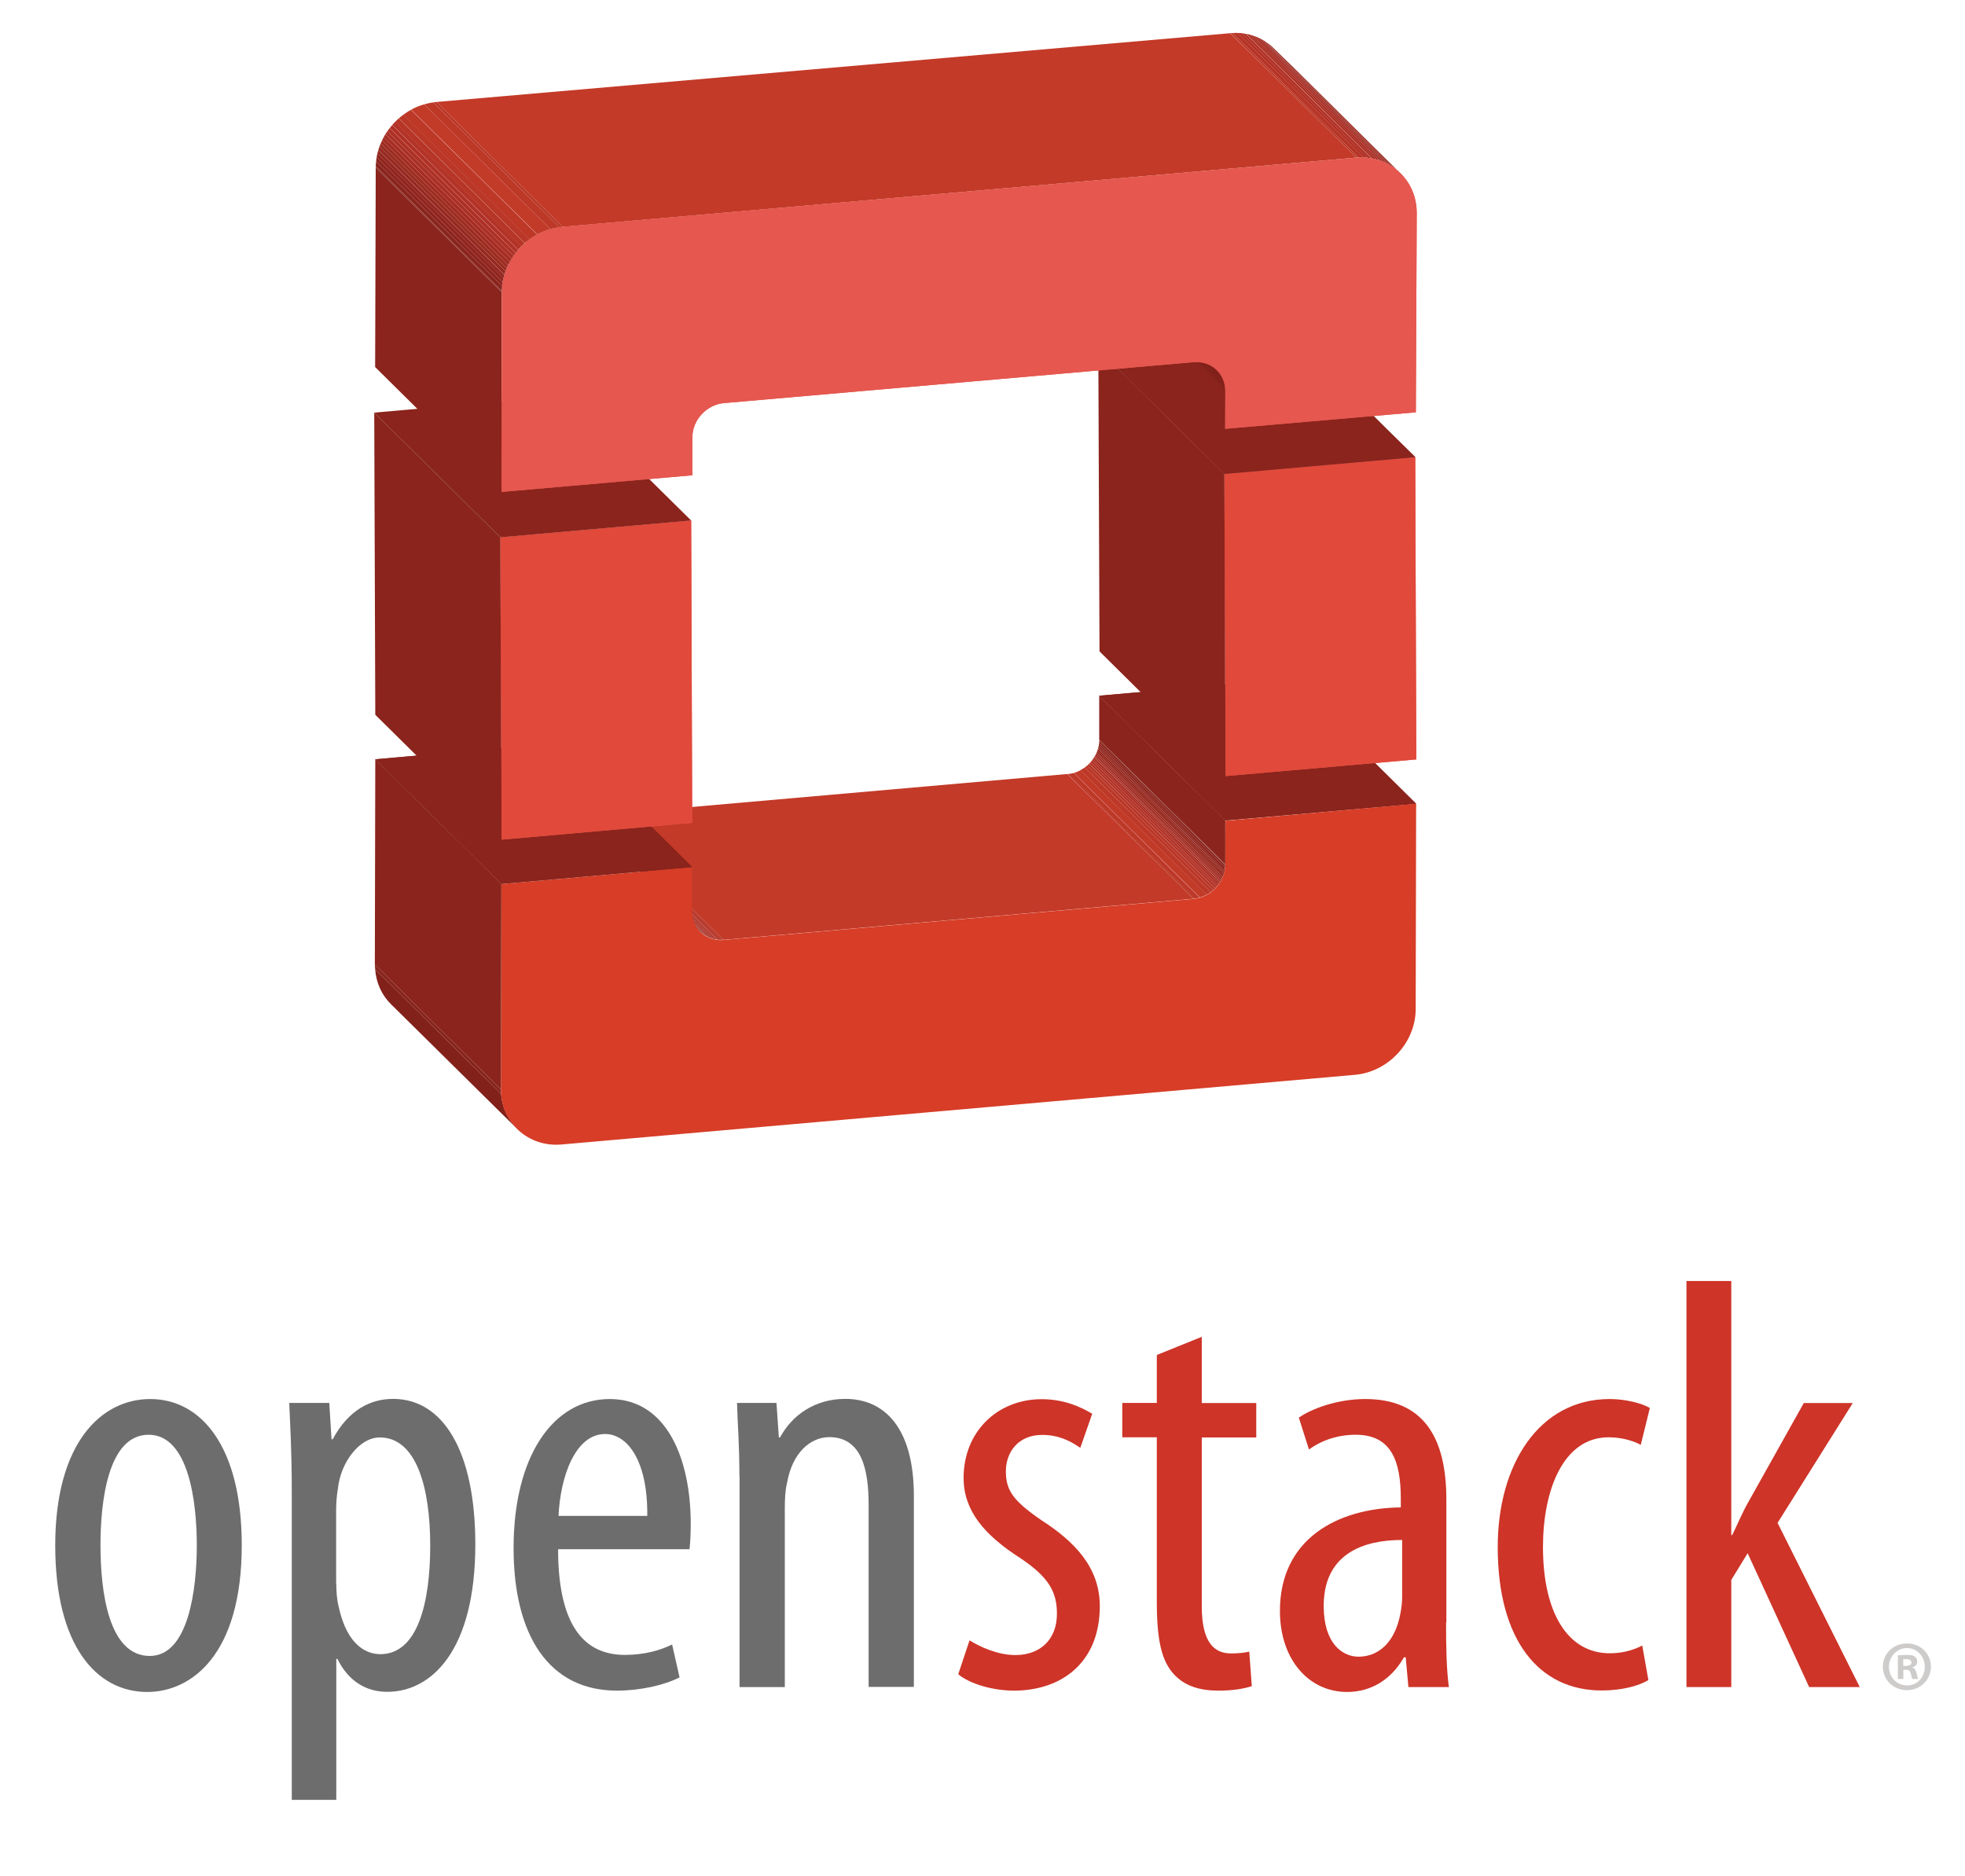
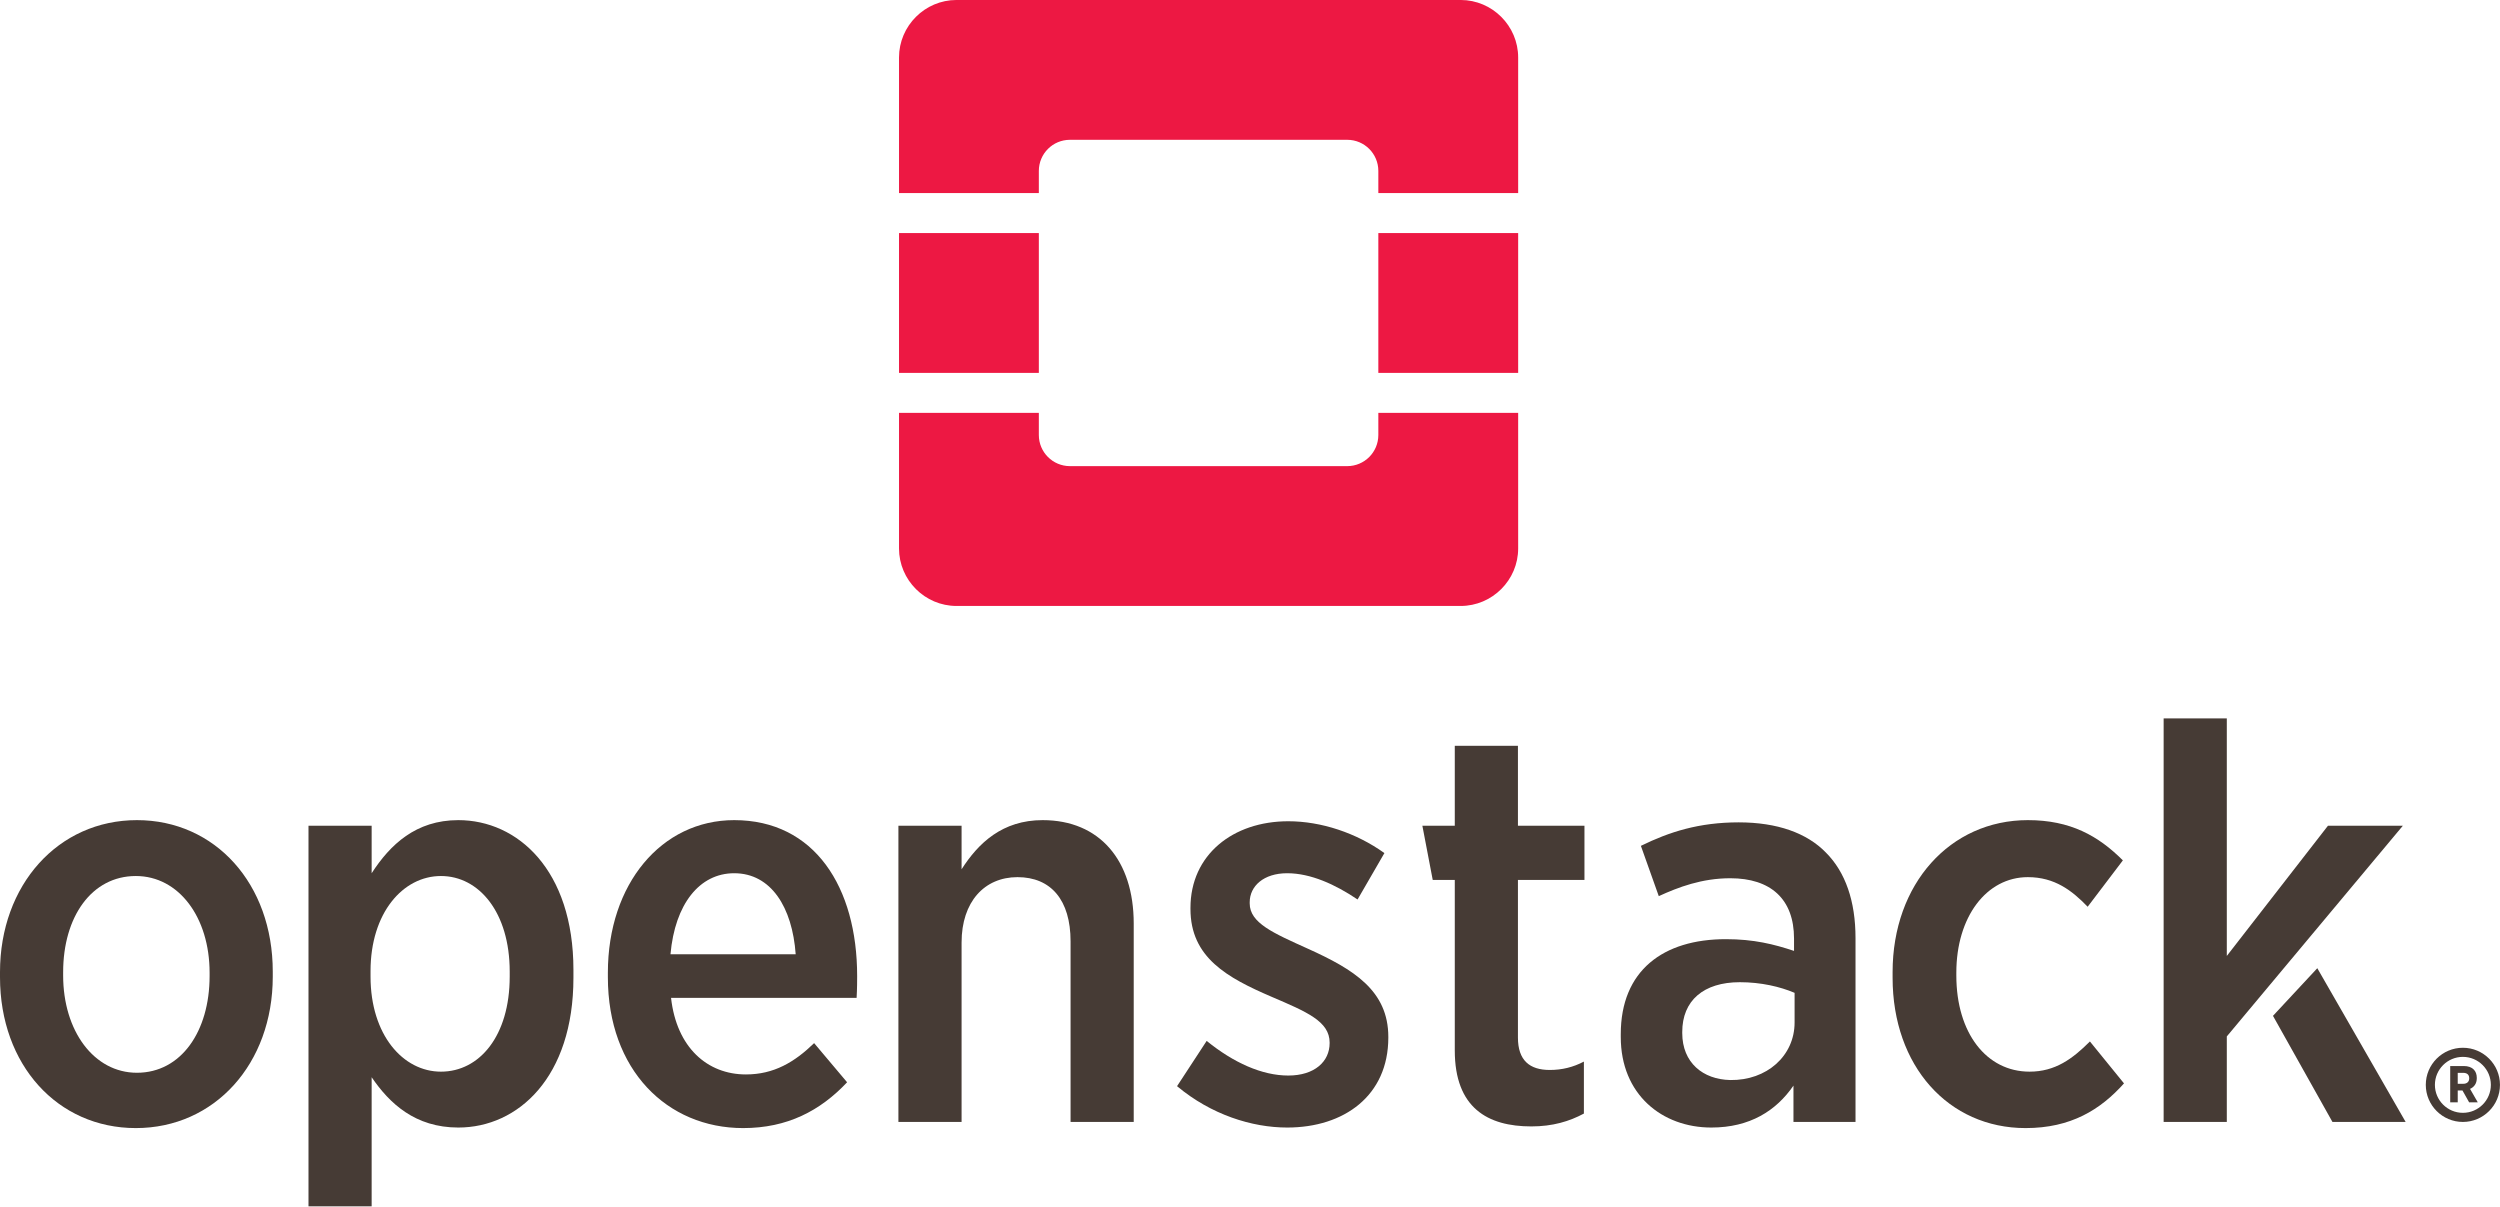
- <svg xmlns="http://www.w3.org/2000/svg" xmlns:xlink="http://www.w3.org/1999/xlink" version="1.1" id="Layer_1" x="0" y="0" width="132" height="126" viewBox="0 0 132 126" enable-background="new 0 0 132 126" xml:space="preserve">
-   <g enable-background="new">
-     <g enable-background="new">
-       <defs>
-         <path id="SVGID_1_" enable-background="new" d="M80.18 60.38l-8.48-8.38c1.19-0.1 2.14-1.13 2.15-2.31l8.47 8.39C82.3 59.25 81.35 60.27 80.18 60.38z" />
-       </defs>
-       <clipPath id="SVGID_2_">
-         <use xlink:href="#SVGID_1_" overflow="visible" />
-       </clipPath>
-       <g clip-path="url(#SVGID_2_)" enable-background="new">
-         <path fill="#BB3727" d="M80.18 60.38l-8.48-8.38c0.05 0 0.09-0.01 0.12-0.01l8.49 8.37C80.25 60.37 80.21 60.37 80.18 60.38" />
-         <path fill="#BD3827" d="M80.3 60.37l-8.49-8.37c0.12-0.02 0.23-0.05 0.32-0.07l8.47 8.38C80.51 60.33 80.4 60.35 80.3 60.37" />
-         <path fill="#C23A28" d="M80.61 60.3l-8.47-8.37c0.17-0.05 0.3-0.11 0.45-0.19l8.47 8.37C80.92 60.18 80.77 60.25 80.61 60.3" />
-         <path fill="#BD3827" d="M81.05 60.11l-8.47-8.37c0.09-0.06 0.21-0.11 0.29-0.18l8.47 8.37C81.26 60 81.16 60.06 81.05 60.11" />
-         <path fill="#BB3727" d="M81.34 59.93l-8.47-8.37c0.05-0.05 0.11-0.09 0.17-0.14l8.47 8.39C81.45 59.85 81.41 59.89 81.34 59.93" />
-         <path fill="#B63527" d="M81.51 59.81l-8.47-8.39c0.03-0.04 0.08-0.08 0.12-0.11l8.47 8.38C81.59 59.72 81.54 59.76 81.51 59.81" />
-         <path fill="#B43327" d="M81.64 59.69l-8.47-8.38c0.02-0.04 0.06-0.08 0.1-0.11l8.47 8.37C81.69 59.61 81.66 59.64 81.64 59.69" />
-         <path fill="#B13126" d="M81.74 59.57l-8.47-8.37c0.02-0.05 0.05-0.07 0.08-0.12l8.47 8.38C81.78 59.5 81.78 59.53 81.74 59.57" />
-         <path fill="#AE3125" d="M81.82 59.46l-8.47-8.38c0.04-0.03 0.06-0.06 0.07-0.1l8.49 8.38C81.89 59.39 81.85 59.43 81.82 59.46" />
-         <path fill="#AA3025" d="M81.9 59.36l-8.49-8.38c0.03-0.03 0.06-0.07 0.09-0.1l8.47 8.38C81.94 59.29 81.92 59.32 81.9 59.36" />
-         <path fill="#A72D24" d="M81.97 59.25l-8.47-8.38c0.03-0.04 0.03-0.07 0.04-0.1l8.48 8.37C82.02 59.18 82 59.22 81.97 59.25" />
-         <path fill="#A22C23" d="M82.03 59.14l-8.48-8.37c0.03-0.04 0.05-0.07 0.07-0.12l8.47 8.38C82.06 59.07 82.04 59.11 82.03 59.14" />
-         <path fill="#9D2C22" d="M82.09 59.03l-8.47-8.38c0.02-0.03 0.04-0.07 0.04-0.11l8.49 8.39C82.13 58.96 82.11 59.01 82.09 59.03" />
-         <path fill="#9A2C21" d="M82.15 58.93l-8.48-8.38c0.01-0.02 0.03-0.08 0.05-0.11l8.47 8.38C82.16 58.85 82.15 58.89 82.15 58.93" />
-         <path fill="#972920" d="M82.17 58.82l-8.47-8.38c0.02-0.04 0.04-0.08 0.06-0.12l8.46 8.38C82.2 58.74 82.19 58.77 82.17 58.82" />
-         <path fill="#942820" d="M82.22 58.7l-8.46-8.38c0.01-0.04 0.02-0.08 0.02-0.12l8.48 8.38C82.25 58.61 82.23 58.65 82.22 58.7" />
-         <path fill="#90261E" d="M82.26 58.57l-8.48-8.37c0-0.04 0.01-0.09 0.02-0.14l8.48 8.38C82.27 58.48 82.27 58.52 82.26 58.57" />
-         <path fill="#8D241D" d="M82.27 58.44l-8.47-8.38c0.01-0.04 0.02-0.09 0.03-0.15l8.47 8.37C82.29 58.34 82.28 58.4 82.27 58.44" />
-         <path fill="#8A241C" d="M82.3 58.28l-8.47-8.37c0.01-0.06 0.01-0.12 0.01-0.17l8.47 8.38C82.3 58.17 82.3 58.23 82.3 58.28" />
-         <path fill="#87241B" d="M82.31 58.11l-8.47-8.38c0-0.01 0-0.02 0-0.05l8.47 8.39C82.3 58.09 82.31 58.09 82.31 58.11" />
-       </g>
+ <svg xmlns="http://www.w3.org/2000/svg" id="svg2" version="1.1" viewBox="0 0 469.33 226.47" height="226.47pt" width="469.33pt">
+   <defs id="defs4">
+     <clipPath id="clip1">
+       <path id="path7" d="M 455 196 L 469.328 196 L 469.328 211 L 455 211 Z M 455 196 " />
+     </clipPath>
+     <clipPath id="clip2">
+       <path id="path10" d="M 57 153 L 108 153 L 108 226.469 L 57 226.469 Z M 57 153 " />
+     </clipPath>
+   </defs>
+   <g id="surface1324">
+     <g id="g13" clip-rule="nonzero" clip-path="url(#clip1)">
+       <path id="path15" d="M 462.363 208.914 C 459.465 208.914 457.109 206.559 457.109 203.664 C 457.109 200.766 459.465 198.41 462.363 198.41 C 465.258 198.41 467.613 200.766 467.613 203.664 C 467.613 206.559 465.258 208.914 462.363 208.914 Z M 469.324 203.664 C 469.324 199.82 466.199 196.699 462.363 196.699 C 458.523 196.699 455.398 199.82 455.398 203.664 C 455.398 207.5 458.523 210.625 462.363 210.625 C 466.199 210.625 469.324 207.5 469.324 203.664 " style=" stroke:none;fill-rule:nonzero;fill:rgb(27.617%,23.103%,20.703%);fill-opacity:1;" />
    </g>
-     <polygon fill="#8A241C" points="82.31 55.12 73.84 46.74 86.66 45.61 95.13 54 " />
-     <polygon fill="#8A241C" points="82.31 55.12 73.84 46.74 86.66 45.61 95.13 54 " />
-     <polygon fill="#8A241C" points="82.31 58.07 73.84 49.69 73.84 46.74 82.31 55.12 " />
-     <polygon fill="#C33A28" points="48.61 63.14 40.15 54.77 71.69 52 80.18 60.38 " />
-     <g enable-background="new">
-       <defs>
-         <path id="SVGID_3_" enable-background="new" d="M47.05 62.6c-0.13-0.13-0.29-0.29-0.43-0.42 -2.67-2.66-5.36-5.31-8.04-7.97 0.39 0.39 0.94 0.61 1.56 0.55l8.47 8.37C47.99 63.2 47.45 62.98 47.05 62.6z" />
-       </defs>
-       <clipPath id="SVGID_4_">
-         <use xlink:href="#SVGID_3_" overflow="visible" />
-       </clipPath>
-       <g clip-path="url(#SVGID_4_)" enable-background="new">
-         <path fill="#942820" d="M47.05 62.6l-8.47-8.39c0.03 0.04 0.05 0.06 0.1 0.08l8.47 8.4C47.11 62.65 47.09 62.63 47.05 62.6" />
-         <path fill="#972920" d="M47.15 62.69l-8.47-8.4c0.04 0.04 0.08 0.08 0.13 0.11l8.48 8.38C47.23 62.76 47.19 62.72 47.15 62.69" />
-         <path fill="#9A2C21" d="M47.29 62.79l-8.48-8.38c0.04 0.03 0.08 0.05 0.12 0.08l8.48 8.38C47.36 62.85 47.32 62.82 47.29 62.79" />
-         <path fill="#9D2C22" d="M47.41 62.88l-8.48-8.38c0.05 0.03 0.09 0.05 0.13 0.07l8.48 8.38C47.49 62.93 47.45 62.9 47.41 62.88" />
-         <path fill="#A22C23" d="M47.54 62.95l-8.48-8.38c0.05 0.02 0.09 0.04 0.13 0.06l8.48 8.38C47.61 62.98 47.58 62.96 47.54 62.95" />
-         <path fill="#A72D24" d="M47.66 63l-8.48-8.38c0.05 0.01 0.09 0.02 0.13 0.04l8.48 8.38C47.74 63.03 47.71 63.02 47.66 63" />
-         <path fill="#AA3025" d="M47.79 63.05l-8.47-8.38c0.05 0.02 0.09 0.03 0.13 0.04l8.47 8.38C47.87 63.07 47.83 63.07 47.79 63.05" />
-         <path fill="#AE3125" d="M47.91 63.08l-8.47-8.38c0.04 0.01 0.09 0.02 0.14 0.03l8.47 8.38C48 63.11 47.96 63.1 47.91 63.08" />
-         <path fill="#B13126" d="M48.05 63.12l-8.47-8.38c0.04 0.01 0.09 0.02 0.14 0.03l8.47 8.37C48.15 63.13 48.1 63.13 48.05 63.12" />
-         <path fill="#B43327" d="M48.19 63.13l-8.47-8.37c0.05 0 0.1 0 0.15 0l8.47 8.38C48.29 63.15 48.25 63.14 48.19 63.13" />
-         <path fill="#B63527" d="M48.34 63.15l-8.47-8.38c0.05 0 0.11 0 0.17 0l8.49 8.38C48.46 63.15 48.4 63.15 48.34 63.15" />
-         <path fill="#BB3727" d="M48.52 63.15l-8.48-8.38c0.04 0 0.07 0 0.11 0l8.47 8.37C48.58 63.15 48.54 63.15 48.52 63.15" />
-       </g>
+     <path id="path17" d="M 463.551 202.438 C 463.551 203.051 463.16 203.461 462.438 203.461 L 461.395 203.461 L 461.395 201.406 L 462.41 201.406 C 463.133 201.406 463.551 201.746 463.551 202.43 Z M 464.973 202.398 L 464.973 202.359 C 464.973 201.688 464.77 201.152 464.398 200.781 C 463.969 200.352 463.336 200.129 462.547 200.129 L 459.984 200.129 L 459.984 206.949 L 461.395 206.949 L 461.395 204.711 L 462.281 204.711 L 463.539 206.949 L 465.16 206.949 L 463.707 204.418 C 464.457 204.086 464.973 203.434 464.973 202.398 " style=" stroke:none;fill-rule:nonzero;fill:rgb(27.617%,23.103%,20.703%);fill-opacity:1;" />
+     <path id="path19" d="M 11.855 183.133 L 11.855 182.504 C 11.855 172.113 17.207 164.457 25.496 164.457 C 33.578 164.457 39.348 172.223 39.348 182.609 L 39.348 183.238 C 39.348 193.625 33.996 201.391 25.707 201.391 C 17.629 201.391 11.855 193.523 11.855 183.133 Z M 51.207 183.344 L 51.207 182.398 C 51.207 165.926 40.398 153.965 25.707 153.965 C 10.914 153.965 0 166.137 0 182.504 L 0 183.449 C 0 199.922 10.809 211.777 25.496 211.777 C 40.293 211.777 51.207 199.711 51.207 183.344 " style=" stroke:none;fill-rule:nonzero;fill:rgb(27.617%,23.103%,20.703%);fill-opacity:1;" />
+     <g id="g21" clip-rule="nonzero" clip-path="url(#clip2)">
+       <path id="path23" d="M 69.562 183.344 L 69.562 182.293 C 69.562 171.383 75.648 164.457 82.781 164.457 C 89.918 164.457 95.688 171.277 95.688 182.398 L 95.688 183.344 C 95.688 194.465 90.023 201.184 82.781 201.184 C 75.648 201.184 69.562 194.254 69.562 183.344 Z M 107.652 183.555 L 107.652 182.086 C 107.652 163.301 97.156 153.965 86.035 153.965 C 78.059 153.965 73.234 158.582 69.77 163.934 L 69.77 155.012 L 57.914 155.012 L 57.914 226.469 L 69.77 226.469 L 69.77 202.23 C 73.129 207.16 77.957 211.676 86.035 211.676 C 97.262 211.676 107.652 202.23 107.652 183.555 " style=" stroke:none;fill-rule:nonzero;fill:rgb(27.617%,23.103%,20.703%);fill-opacity:1;" />
    </g>
-     <g enable-background="new">
-       <defs>
-         <path id="SVGID_5_" enable-background="new" d="M34.74 75.84l-8.48-8.38c-0.67-0.66-1.08-1.6-1.08-2.66l8.47 8.39C33.65 74.24 34.07 75.16 34.74 75.84z" />
-       </defs>
-       <clipPath id="SVGID_6_">
-         <use xlink:href="#SVGID_5_" overflow="visible" />
-       </clipPath>
-       <g clip-path="url(#SVGID_6_)" enable-background="new">
-         <path fill="#82211A" d="M34.74 75.84l-8.48-8.38c-0.6-0.59-0.99-1.41-1.06-2.35l8.47 8.39C33.74 74.42 34.13 75.24 34.74 75.84" />
-         <path fill="#87241B" d="M33.67 73.5l-8.47-8.39c-0.01-0.09-0.01-0.2-0.02-0.31l8.47 8.39C33.65 73.3 33.66 73.39 33.67 73.5" />
-       </g>
-     </g>
-     <path fill="#D73D27" d="M95.13 54l-0.03 13.8c-0.01 2.23-1.82 4.21-4.09 4.41L37.71 76.89c-2.23 0.19-4.07-1.48-4.06-3.7l0.03-13.8 12.81-1.13v2.96c0 1.17 0.94 2.04 2.12 1.93l31.57-2.76c1.17-0.1 2.12-1.13 2.13-2.3l0.01-2.95L95.13 54z" />
-     <polygon fill="#8A241C" points="33.68 59.38 25.21 51.01 38.02 49.87 46.5 58.25 " />
-     <polygon fill="#8A241C" points="33.68 59.38 25.21 51.01 38.02 49.87 46.5 58.25 " />
-     <polygon fill="#8A241C" points="33.65 73.19 25.18 64.8 25.21 51.01 33.68 59.38 " />
+     <path id="path25" d="M 137.832 163.934 C 144.758 163.934 148.746 170.332 149.375 179.145 L 125.871 179.145 C 126.711 169.703 131.328 163.934 137.832 163.934 Z M 159.027 203.176 L 152.836 195.828 C 149.164 199.398 145.281 201.707 140.035 201.707 C 132.797 201.707 127.023 196.668 125.977 187.332 L 160.812 187.332 C 160.914 185.652 160.914 183.973 160.914 183.238 C 160.914 166.555 152.941 153.965 137.832 153.965 C 124.191 153.965 114.117 165.926 114.117 182.609 L 114.117 183.449 C 114.117 200.867 125.238 211.777 139.512 211.777 C 147.801 211.777 153.992 208.527 159.027 203.176 " style=" stroke:none;fill-rule:nonzero;fill:rgb(27.617%,23.103%,20.703%);fill-opacity:1;" />
+     <path id="path27" d="M 195.734 153.965 C 188.18 153.965 183.668 158.266 180.52 163.195 L 180.52 155.012 L 168.66 155.012 L 168.66 210.625 L 180.52 210.625 L 180.52 176.941 C 180.52 169.281 184.82 164.668 191.012 164.668 C 197.309 164.668 200.98 168.969 200.98 176.73 L 200.98 210.625 L 212.836 210.625 L 212.836 173.375 C 212.836 161.52 206.438 153.965 195.734 153.965 " style=" stroke:none;fill-rule:nonzero;fill:rgb(27.617%,23.103%,20.703%);fill-opacity:1;" />
+     <path id="path29" d="M 260.633 194.781 L 260.633 194.676 C 260.633 185.965 254.125 181.98 245.523 178.098 C 239.016 175.156 234.609 173.27 234.609 169.598 L 234.609 169.387 C 234.609 166.344 237.234 163.934 241.641 163.934 C 246.047 163.934 250.664 166.031 254.859 168.863 L 259.898 160.152 C 254.652 156.379 248.039 154.176 241.852 154.176 C 231.461 154.176 223.488 160.469 223.488 170.438 L 223.488 170.648 C 223.488 179.773 230.414 183.555 238.703 187.121 C 245.312 189.953 249.613 191.738 249.613 195.727 L 249.613 195.828 C 249.613 199.293 246.781 201.914 241.852 201.914 C 236.918 201.914 231.566 199.5 226.531 195.41 L 220.969 203.91 C 227.371 209.262 235.031 211.676 241.641 211.676 C 252.344 211.676 260.633 205.691 260.633 194.781 " style=" stroke:none;fill-rule:nonzero;fill:rgb(27.617%,23.103%,20.703%);fill-opacity:1;" />
+     <path id="path31" d="M 297.348 209.051 L 297.348 199.293 C 295.352 200.344 293.254 200.867 290.945 200.867 C 287.168 200.867 284.965 199.082 284.965 194.781 L 284.965 165.191 L 297.453 165.191 L 297.453 155.012 L 284.965 155.012 L 284.965 140.008 L 273.109 140.008 L 273.109 155.012 L 267.023 155.012 L 268.969 165.191 L 273.109 165.191 L 273.109 197.195 C 273.109 208.004 279.301 211.465 287.484 211.465 C 291.473 211.465 294.617 210.52 297.348 209.051 " style=" stroke:none;fill-rule:nonzero;fill:rgb(27.617%,23.103%,20.703%);fill-opacity:1;" />
+     <path id="path33" d="M 336.902 191.949 C 336.902 198.242 331.656 202.859 324.836 202.758 C 319.695 202.652 315.812 199.5 315.812 193.941 L 315.812 193.73 C 315.812 187.855 319.801 184.391 326.617 184.391 C 330.605 184.391 334.176 185.23 336.902 186.387 Z M 342.777 160.051 C 339.211 156.379 333.648 154.383 326.41 154.383 C 318.961 154.383 313.398 156.168 308.047 158.793 L 311.406 168.234 C 315.078 166.555 319.484 164.875 324.836 164.875 C 332.391 164.875 336.797 168.758 336.797 176.207 L 336.797 178.516 C 333.02 177.258 329.242 176.312 323.996 176.312 C 312.246 176.312 304.27 182.188 304.27 194.152 L 304.27 194.676 C 304.27 205.484 312.035 211.676 321.27 211.676 C 328.508 211.676 333.441 208.527 336.691 203.805 L 336.691 210.625 L 348.34 210.625 L 348.34 176.102 C 348.34 169.18 346.449 163.723 342.777 160.051 " style=" stroke:none;fill-rule:nonzero;fill:rgb(27.617%,23.103%,20.703%);fill-opacity:1;" />
+     <path id="path35" d="M 398.742 203.387 L 392.344 195.516 C 389.09 198.77 385.836 201.184 381.008 201.184 C 372.93 201.184 367.266 193.941 367.266 183.133 L 367.266 182.609 C 367.266 172.113 372.93 164.668 380.695 164.668 C 385.73 164.668 388.984 167.184 391.922 170.227 L 398.531 161.52 C 393.914 156.902 388.668 153.965 380.695 153.965 C 366.109 153.965 355.301 165.926 355.301 182.504 L 355.301 183.555 C 355.301 200.133 365.793 211.777 380.273 211.777 C 388.773 211.777 394.336 208.316 398.742 203.387 " style=" stroke:none;fill-rule:nonzero;fill:rgb(27.617%,23.103%,20.703%);fill-opacity:1;" />
+     <path id="path37" d="M 435.031 181.762 L 426.711 190.707 L 437.875 210.625 L 451.617 210.625 L 435.031 181.762 " style=" stroke:none;fill-rule:nonzero;fill:rgb(27.617%,23.103%,20.703%);fill-opacity:1;" />
+     <path id="path39" d="M 437.035 155.012 L 418.043 179.461 L 418.043 134.863 L 406.184 134.863 L 406.184 210.625 L 418.043 210.625 L 418.043 194.57 L 451.094 155.012 L 437.035 155.012 " style=" stroke:none;fill-rule:nonzero;fill:rgb(27.617%,23.103%,20.703%);fill-opacity:1;" />
+     <path id="path41" d="M 285.008 36.246 L 258.758 36.246 L 258.758 32.09 C 258.758 28.859 256.145 26.246 252.918 26.246 L 200.863 26.246 C 197.637 26.246 195.023 28.859 195.023 32.09 L 195.023 36.246 L 168.773 36.246 L 168.773 10.797 C 168.773 4.855 173.633 -0.004 179.57 -0.004 L 274.211 -0.004 C 280.148 -0.004 285.008 4.855 285.008 10.797 L 285.008 36.246 " style=" stroke:none;fill-rule:nonzero;fill:rgb(92.966%,9.494%,26.131%);fill-opacity:1;" />
+     <path id="path43" d="M 274.211 113.758 L 179.57 113.758 C 173.633 113.758 168.773 108.898 168.773 102.957 L 168.773 77.508 L 195.023 77.508 L 195.023 81.664 C 195.023 84.891 197.637 87.508 200.863 87.508 L 252.918 87.508 C 256.145 87.508 258.758 84.891 258.758 81.664 L 258.758 77.508 L 285.008 77.508 L 285.008 102.957 C 285.008 108.898 280.148 113.758 274.211 113.758 " style=" stroke:none;fill-rule:nonzero;fill:rgb(92.966%,9.494%,26.131%);fill-opacity:1;" />
+     <path id="path45" d="M 168.773 70.004 L 195.023 70.004 L 195.023 43.754 L 168.773 43.754 Z M 168.773 70.004 " style=" stroke:none;fill-rule:nonzero;fill:rgb(92.966%,9.494%,26.131%);fill-opacity:1;" />
+     <path id="path47" d="M 258.758 70.004 L 285.008 70.004 L 285.008 43.754 L 258.758 43.754 Z M 258.758 70.004 " style=" stroke:none;fill-rule:nonzero;fill:rgb(92.966%,9.494%,26.131%);fill-opacity:1;" />
  </g>
-   <g enable-background="new">
-     <polygon fill="#E5574F" points="95.07 30.71 95.14 51.02 82.32 52.14 82.25 31.84 " />
-     <polygon fill="#E1493B" points="95.07 30.71 95.14 51.02 82.32 52.14 82.25 31.84 " />
-     <polygon fill="#8A241C" points="82.32 52.14 73.86 43.76 73.78 23.45 82.25 31.84 " />
-     <polygon fill="#8A241C" points="82.25 31.84 73.78 23.45 86.58 22.34 95.07 30.71 " />
-     <polygon fill="#8A241C" points="82.25 31.84 73.78 23.45 86.58 22.34 95.07 30.71 " />
-   </g>
-   <g enable-background="new">
-     <polygon fill="#E5574F" points="46.43 34.97 46.5 55.28 33.69 56.41 33.61 36.1 " />
-     <polygon fill="#E1493B" points="46.43 34.97 46.5 55.28 33.69 56.41 33.61 36.1 " />
-     <polygon fill="#8A241C" points="33.69 56.41 25.21 48.02 25.14 27.72 33.61 36.1 " />
-     <polygon fill="#8A241C" points="33.61 36.1 25.14 27.72 37.95 26.59 46.43 34.97 " />
-   </g>
-   <g enable-background="new">
-     <polygon fill="#8A241C" points="82.3 28.8 73.83 20.44 73.84 17.88 82.31 26.27 " />
-     <g enable-background="new">
-       <defs>
-         <path id="SVGID_7_" enable-background="new" d="M73.29 16.49c2.82 2.78 5.64 5.58 8.47 8.38 0.35 0.35 0.55 0.84 0.55 1.4l-8.47-8.38C73.84 17.32 73.63 16.84 73.29 16.49z" />
-       </defs>
-       <clipPath id="SVGID_8_">
-         <use xlink:href="#SVGID_7_" overflow="visible" />
-       </clipPath>
-       <g clip-path="url(#SVGID_8_)" enable-background="new">
-         <path fill="#87241B" d="M82.31 26.27l-8.47-8.38c0-0.05-0.01-0.1-0.01-0.16l8.47 8.38C82.3 26.15 82.31 26.21 82.31 26.27" />
-         <path fill="#82211A" d="M82.3 26.1l-8.47-8.38c-0.04-0.49-0.24-0.92-0.54-1.23l8.47 8.38C82.06 25.18 82.27 25.6 82.3 26.1" />
-       </g>
-     </g>
-     <g enable-background="new">
-       <defs>
-         <path id="SVGID_9_" enable-background="new" d="M85.59 3.27c0.58 0.56 1.14 1.11 1.72 1.67 2.24 2.23 4.51 4.47 6.78 6.71 -0.74-0.74-1.81-1.14-2.98-1.05l-8.47-8.37C83.8 2.11 84.86 2.53 85.59 3.27z" />
-       </defs>
-       <clipPath id="SVGID_10_">
-         <use xlink:href="#SVGID_9_" overflow="visible" />
-       </clipPath>
-       <g clip-path="url(#SVGID_10_)" enable-background="new">
-         <path fill="#BB3727" d="M91.11 10.59l-8.47-8.37c0.05-0.01 0.12-0.01 0.16-0.01l8.47 8.38C91.22 10.59 91.15 10.59 91.11 10.59" />
-         <path fill="#B63527" d="M91.27 10.59l-8.47-8.38c0.11-0.01 0.22-0.01 0.34 0l8.48 8.38C91.5 10.59 91.38 10.59 91.27 10.59" />
-         <path fill="#B43327" d="M91.61 10.59l-8.48-8.38c0.11 0 0.19 0.01 0.29 0.01l8.47 8.38C91.8 10.59 91.7 10.59 91.61 10.59" />
-         <path fill="#B13126" d="M91.89 10.61l-8.47-8.38c0.08 0.01 0.2 0.03 0.28 0.05l8.46 8.38C92.09 10.63 91.99 10.62 91.89 10.61" />
-         <path fill="#AE3125" d="M92.17 10.65l-8.46-8.38c0.08 0.02 0.17 0.03 0.26 0.06l8.47 8.38C92.36 10.68 92.25 10.66 92.17 10.65" />
-         <path fill="#AA3025" d="M92.43 10.71L83.96 2.33c0.08 0.02 0.15 0.05 0.25 0.08l8.47 8.37C92.61 10.75 92.51 10.72 92.43 10.71" />
-         <path fill="#A72D24" d="M92.68 10.78l-8.47-8.37c0.07 0.01 0.15 0.06 0.25 0.08l8.46 8.38C92.85 10.84 92.75 10.81 92.68 10.78" />
-         <path fill="#A22C23" d="M92.92 10.87l-8.46-8.38c0.07 0.04 0.15 0.08 0.24 0.11l8.47 8.39C93.1 10.94 93 10.9 92.92 10.87" />
-         <path fill="#9D2C22" d="M93.16 10.98l-8.47-8.39c0.07 0.06 0.16 0.1 0.24 0.14l8.47 8.39C93.34 11.07 93.24 11.02 93.16 10.98" />
-         <path fill="#9A2C21" d="M93.4 11.12L84.94 2.73c0.08 0.06 0.17 0.11 0.25 0.17l8.47 8.37C93.59 11.22 93.48 11.16 93.4 11.12" />
-         <path fill="#972920" d="M93.65 11.27l-8.47-8.37c0.08 0.06 0.16 0.12 0.26 0.2l8.47 8.38C93.84 11.41 93.74 11.34 93.65 11.27" />
-         <path fill="#942820" d="M93.92 11.48l-8.47-8.37c0.04 0.05 0.11 0.1 0.15 0.16l8.49 8.37C94.02 11.58 93.96 11.53 93.92 11.48" />
-       </g>
-     </g>
-     <polygon fill="#8A241C" points="33.67 33.04 25.2 24.66 25.24 11.27 33.71 19.64 " />
-     <polygon fill="#C33A28" points="37.79 15.24 29.32 6.85 82.64 2.23 91.11 10.59 " />
-     <path fill="#E5574F" d="M37.79 15.24l53.32-4.64c2.24-0.18 4.06 1.47 4.06 3.71L95.11 27.7l-12.81 1.11 0.01-2.54c0-1.17-0.93-2.04-2.12-1.94l-31.55 2.75c-1.17 0.1-2.13 1.13-2.13 2.3v2.55l-12.82 1.12 0.03-13.4C33.71 17.41 35.55 15.44 37.79 15.24z" />
-     <path fill="#E5574F" d="M37.79 15.24l53.32-4.64c2.24-0.18 4.06 1.47 4.06 3.71L95.11 27.7l-12.81 1.11 0.01-2.54c0-1.17-0.93-2.04-2.12-1.94l-31.55 2.75c-1.17 0.1-2.13 1.13-2.13 2.3v2.55l-12.82 1.12 0.03-13.4C33.71 17.41 35.55 15.44 37.79 15.24z" />
-     <g enable-background="new">
-       <defs>
-         <path id="SVGID_11_" enable-background="new" d="M33.71 19.64l-8.47-8.37c0-2.24 1.83-4.22 4.08-4.42l8.47 8.39C35.55 15.44 33.71 17.41 33.71 19.64z" />
-       </defs>
-       <clipPath id="SVGID_12_">
-         <use xlink:href="#SVGID_11_" overflow="visible" />
-       </clipPath>
-       <g clip-path="url(#SVGID_12_)" enable-background="new">
-         <path fill="#87241B" d="M33.71 19.64l-8.47-8.37c0-0.03 0-0.06 0-0.09l8.47 8.39C33.71 19.59 33.71 19.62 33.71 19.64" />
-         <path fill="#8A241C" d="M33.71 19.56l-8.47-8.39c0-0.1 0.01-0.21 0.03-0.33l8.47 8.39C33.72 19.33 33.71 19.45 33.71 19.56" />
-         <path fill="#8D241D" d="M33.74 19.23l-8.47-8.39c0-0.08 0.01-0.19 0.03-0.28l8.46 8.38C33.76 19.03 33.75 19.13 33.74 19.23" />
-         <path fill="#90261E" d="M33.76 18.94l-8.46-8.38c0.02-0.09 0.03-0.17 0.05-0.26l8.47 8.38C33.81 18.77 33.79 18.86 33.76 18.94" />
-         <path fill="#942820" d="M33.82 18.69l-8.47-8.38c0.02-0.08 0.04-0.15 0.06-0.23l8.47 8.38C33.87 18.53 33.84 18.6 33.82 18.69" />
-         <path fill="#972920" d="M33.88 18.45l-8.47-8.38c0.03-0.08 0.04-0.15 0.08-0.23l8.47 8.38C33.94 18.29 33.91 18.38 33.88 18.45" />
-         <path fill="#9A2C21" d="M33.96 18.22l-8.47-8.38c0.02-0.07 0.05-0.14 0.08-0.22l8.47 8.39C34.01 18.08 33.99 18.16 33.96 18.22" />
-         <path fill="#9D2C22" d="M34.05 18.02l-8.47-8.39c0.03-0.08 0.06-0.14 0.09-0.2l8.46 8.37C34.11 17.86 34.07 17.93 34.05 18.02" />
-         <path fill="#A22C23" d="M34.13 17.8l-8.46-8.37c0.03-0.07 0.07-0.14 0.1-0.21l8.48 8.38C34.21 17.67 34.18 17.73 34.13 17.8" />
-         <path fill="#A72D24" d="M34.25 17.6l-8.48-8.38c0.04-0.07 0.08-0.14 0.11-0.21l8.49 8.38C34.32 17.46 34.29 17.53 34.25 17.6" />
-         <path fill="#AA3025" d="M34.37 17.39l-8.48-8.38c0.05-0.08 0.09-0.14 0.13-0.2l8.48 8.38C34.45 17.25 34.41 17.32 34.37 17.39" />
-         <path fill="#AE3125" d="M34.5 17.19l-8.48-8.38c0.05-0.06 0.1-0.13 0.15-0.2l8.47 8.38C34.6 17.05 34.55 17.12 34.5 17.19" />
-         <path fill="#B13126" d="M34.65 16.99l-8.47-8.38c0.05-0.08 0.11-0.14 0.17-0.21l8.46 8.39C34.75 16.85 34.7 16.92 34.65 16.99" />
-         <path fill="#B43327" d="M34.81 16.78l-8.46-8.39c0.06-0.08 0.13-0.14 0.2-0.21l8.47 8.37C34.94 16.63 34.87 16.7 34.81 16.78" />
-         <path fill="#B63527" d="M35.01 16.56l-8.47-8.37c0.08-0.08 0.16-0.16 0.24-0.24l8.46 8.38C35.18 16.41 35.09 16.49 35.01 16.56" />
-         <path fill="#BB3727" d="M35.25 16.33l-8.46-8.38c0.09-0.08 0.21-0.17 0.31-0.25l8.47 8.38C35.46 16.17 35.36 16.25 35.25 16.33" />
-         <path fill="#BD3827" d="M35.56 16.09l-8.47-8.38c0.16-0.12 0.34-0.24 0.52-0.33l8.48 8.38C35.91 15.85 35.73 15.96 35.56 16.09" />
-         <path fill="#C23A28" d="M36.1 15.75l-8.48-8.38c0.29-0.16 0.58-0.28 0.88-0.36l8.47 8.38C36.66 15.48 36.37 15.6 36.1 15.75" />
-         <path fill="#BD3827" d="M36.97 15.39l-8.47-8.38c0.2-0.05 0.4-0.11 0.61-0.13l8.47 8.39C37.38 15.29 37.17 15.33 36.97 15.39" />
-         <path fill="#BB3727" d="M37.58 15.27l-8.47-8.39c0.07-0.01 0.14-0.03 0.22-0.03l8.47 8.39C37.71 15.25 37.64 15.26 37.58 15.27" />
-       </g>
-     </g>
-   </g>
-   <path fill="#6E6D6E" d="M16.24 103.81c0 7.37-3.39 9.86-6.35 9.86 -3.43 0-6.18-3.13-6.18-9.84 0-6.92 3.11-9.84 6.38-9.84C13.52 93.99 16.24 97.19 16.24 103.81zM6.75 103.81c0 3.14 0.55 7.44 3.31 7.44 2.6 0 3.16-4.46 3.16-7.44 0-2.93-0.55-7.42-3.24-7.42C7.25 96.39 6.75 100.88 6.75 103.81z" />
-   <path fill="#6E6D6E" d="M19.6 100.22c0-2.91-0.12-4.63-0.17-5.97h2.69l0.15 2.44h0.08c1.07-1.99 2.56-2.71 4.06-2.71 3.35 0 5.52 3.51 5.52 9.77 0 7.09-2.91 9.91-5.92 9.91 -1.81 0-2.83-1.15-3.34-2.21h-0.08v9.47h-2.99V100.22zM22.59 106.37c0 0.54 0.04 1.1 0.16 1.57 0.59 2.72 1.97 3.19 2.8 3.19 2.52 0 3.35-3.48 3.35-7.3 0-3.94-0.95-7.26-3.39-7.26 -1.39 0-2.64 1.72-2.81 3.44 -0.08 0.44-0.12 0.95-0.12 1.47V106.37z" />
-   <path fill="#6E6D6E" d="M37.49 104.08c0 5.89 2.32 7.1 4.5 7.1 1.34 0 2.41-0.33 3.16-0.7l0.5 2.21c-1.06 0.54-2.67 0.89-4.21 0.89 -4.58 0-6.94-3.73-6.94-9.58 0-6.15 2.64-10.01 6.46-10.01 3.87 0 5.44 4.09 5.44 8.37 0 0.74-0.03 1.24-0.08 1.72H37.49zM43.48 101.84c0.04-3.79-1.38-5.5-2.83-5.5 -2.02 0-3.01 2.89-3.13 5.5H43.48z" />
-   <path fill="#6E6D6E" d="M49.67 99.18c0-2.24-0.12-3.38-0.16-4.93h2.65l0.16 2.32h0.08c0.82-1.52 2.36-2.59 4.38-2.59 2.64 0 4.61 1.94 4.61 6.53v12.82h-3.04v-12.25c0-2.3-0.44-4.53-2.64-4.53 -1.27 0-2.49 1.05-2.84 3.08 -0.12 0.47-0.15 1.05-0.15 1.74v11.97h-3.04V99.18z" />
-   <path fill="#CE3428" d="M65.13 110.2c0.67 0.42 1.86 0.99 3.08 0.99 1.69 0 2.79-1.07 2.79-2.77 0-1.45-0.52-2.44-2.44-3.73 -2.49-1.59-3.83-3.24-3.83-5.4 0-3.12 2.29-5.29 5.24-5.29 1.49 0 2.6 0.5 3.4 0.98l-0.8 2.29c-0.75-0.52-1.52-0.87-2.56-0.87 -1.62 0-2.44 1.17-2.44 2.44 0 1.27 0.47 1.97 2.37 3.28 2.21 1.42 3.94 3.16 3.94 5.78 0 3.83-2.61 5.68-5.76 5.68 -1.38 0-2.92-0.42-3.75-1.1L65.13 110.2z" />
-   <path fill="#CE3428" d="M80.73 89.81v4.45h3.66v2.31h-3.66v11.34c0 2.49 0.87 3.17 1.97 3.17 0.52 0 0.92-0.05 1.22-0.12l0.17 2.32c-0.57 0.18-1.27 0.3-2.25 0.3 -1.22 0-2.27-0.3-3.01-1.13 -0.77-0.86-1.12-2.18-1.12-4.81v-11.08h-2.32v-2.31h2.32v-3.22L80.73 89.81z" />
-   <path fill="#CE3428" d="M97.14 109c0 1.48 0.02 3.12 0.19 4.34h-2.72l-0.18-2h-0.12c-0.83 1.47-2.18 2.33-3.82 2.33 -2.54 0-4.51-2.14-4.51-5.45 0-4.81 3.83-6.9 8.12-6.95v-0.58c0-2.56-0.65-4.3-3.03-4.3 -1.17 0-2.26 0.35-3.14 0.99l-0.68-2.14c0.82-0.58 2.56-1.25 4.46-1.25 3.83 0 5.45 2.47 5.45 6.75V109zM94.19 103.46c-1.57 0-5.27 0.3-5.27 4.43 0 2.54 1.27 3.41 2.34 3.41 1.36 0 2.46-0.99 2.81-2.89 0.07-0.35 0.12-0.75 0.12-1.1V103.46z" />
-   <path fill="#CE3428" d="M110.73 112.87c-0.65 0.4-1.8 0.7-3.14 0.7 -4.18 0-6.98-3.34-6.98-9.64 0-5.5 2.75-9.94 7.52-9.94 1.03 0 2.14 0.27 2.7 0.6l-0.61 2.48c-0.37-0.21-1.17-0.51-2.16-0.51 -3.08 0-4.41 3.61-4.41 7.37 0 4.46 1.69 7.14 4.48 7.14 0.8 0 1.5-0.17 2.19-0.52L110.73 112.87z" />
-   <path fill="#CE3428" d="M116.29 103.13h0.07c0.37-0.75 0.68-1.5 1.03-2.12l3.78-6.75h3.29l-5.05 8.05 5.52 11.03h-3.4l-4.13-8.99 -1.1 1.79v7.2h-3.01V86.06h3.01V103.13z" />
-   <path fill="#CECCCB" d="M129.71 111.97c0 0.88-0.7 1.58-1.61 1.58 -0.91 0-1.62-0.7-1.62-1.58 0-0.88 0.71-1.56 1.63-1.56C129.01 110.41 129.71 111.09 129.71 111.97zM126.89 111.97c0 0.72 0.54 1.26 1.22 1.26 0.67 0.01 1.19-0.54 1.19-1.25 0-0.69-0.51-1.26-1.21-1.26C127.43 110.72 126.89 111.3 126.89 111.97zM127.85 112.8h-0.36v-1.59c0.15 0 0.34-0.03 0.6-0.03 0.31 0 0.45 0.03 0.55 0.13 0.09 0.05 0.15 0.17 0.15 0.33 0 0.2-0.13 0.32-0.32 0.37v0.02c0.16 0.05 0.22 0.17 0.28 0.38 0.04 0.24 0.08 0.31 0.11 0.39h-0.39c-0.06-0.07-0.06-0.21-0.12-0.39 -0.04-0.17-0.12-0.23-0.31-0.23h-0.18V112.8zM127.86 111.92h0.18c0.19 0 0.36-0.08 0.36-0.22 0-0.15-0.12-0.24-0.36-0.24 -0.09 0-0.14 0.01-0.19 0.01V111.92z" />
</svg>
